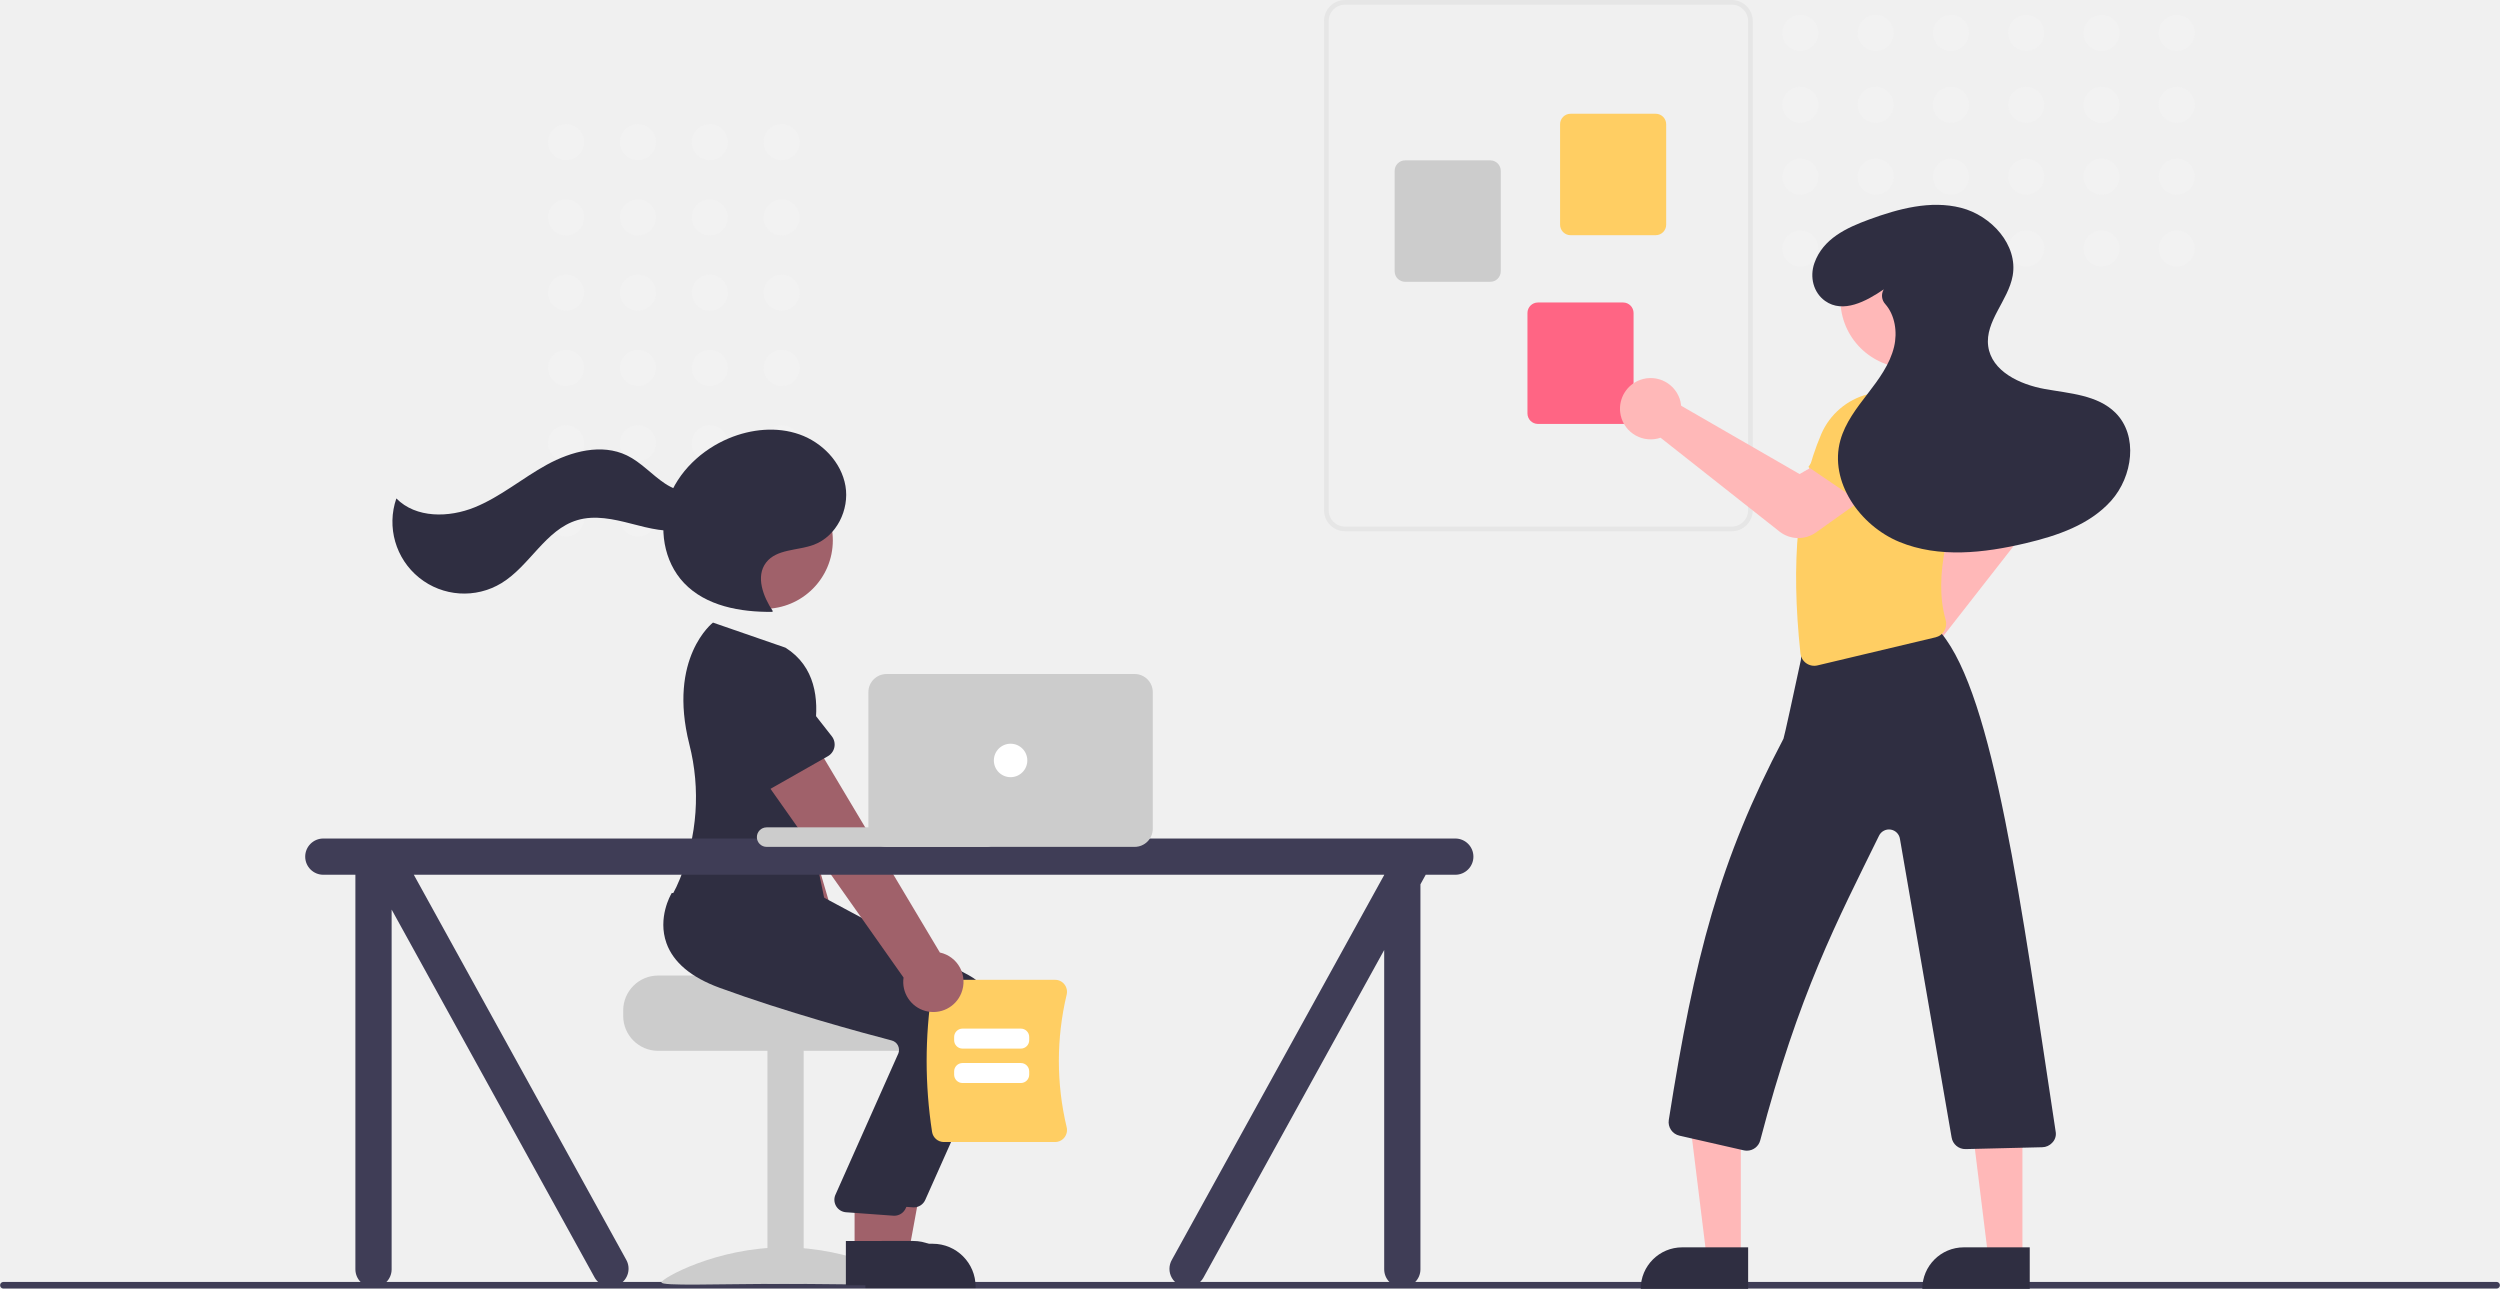
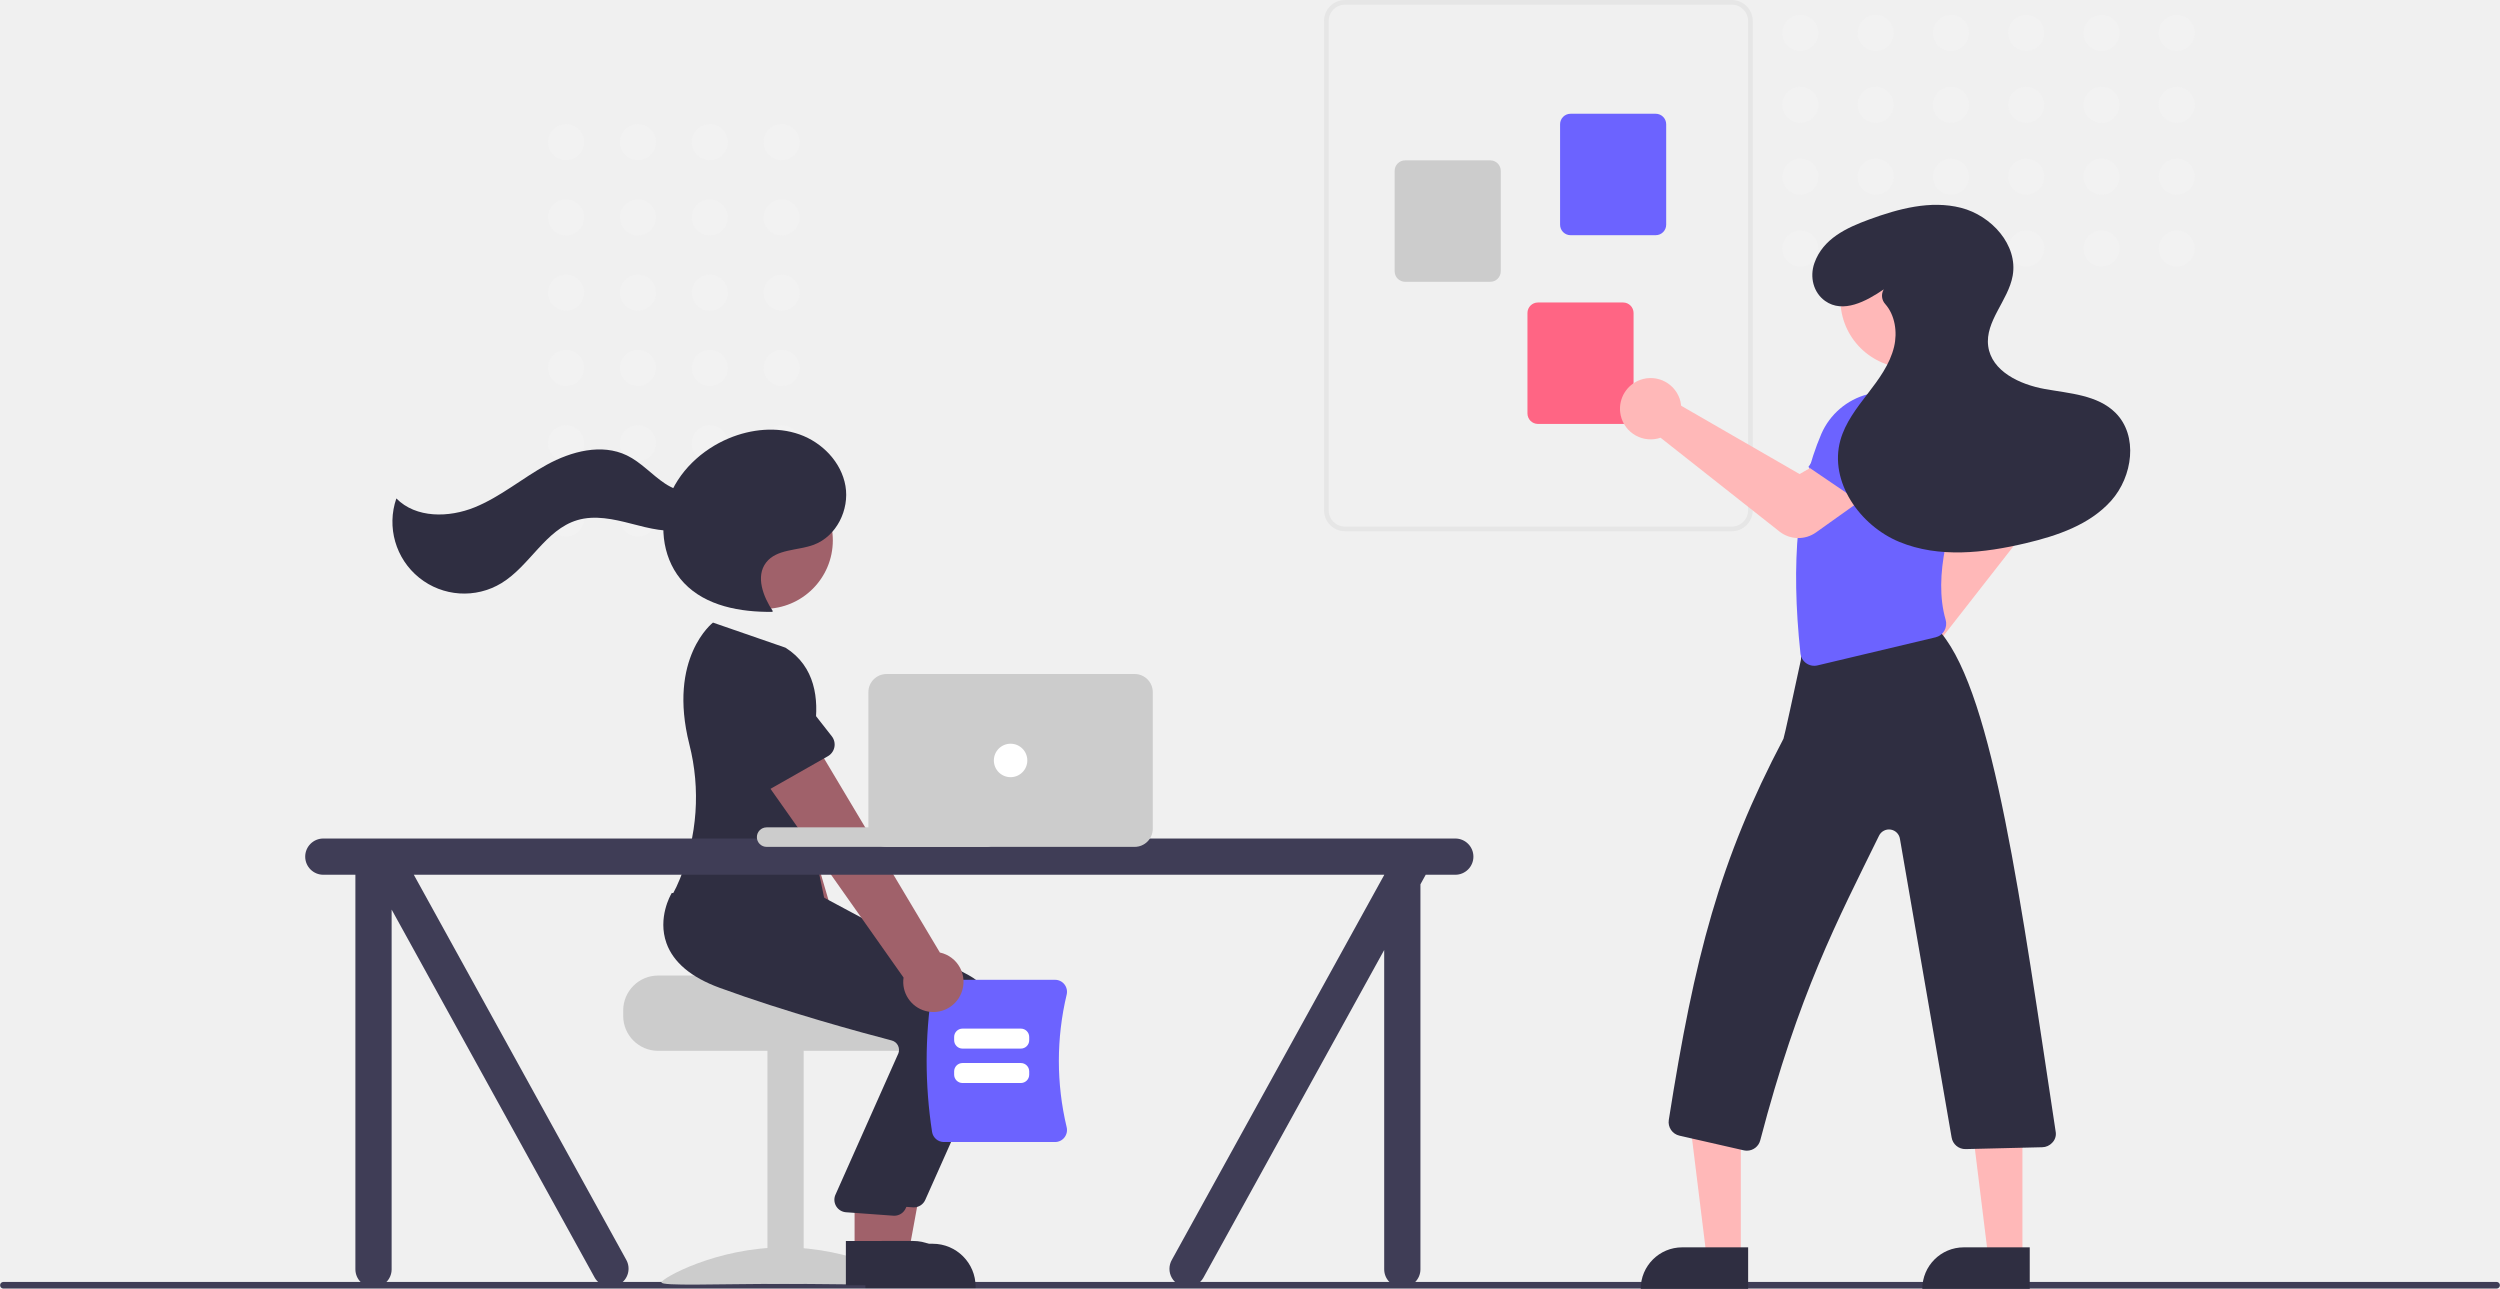
<svg xmlns="http://www.w3.org/2000/svg" data-name="Layer 1" width="896.675" height="462.272" viewBox="0 0 896.675 462.272">
  <path d="M1047.147,681.033H152.853a1.191,1.191,0,0,1,0-2.381h894.294a1.191,1.191,0,0,1,0,2.381Z" transform="translate(-151.6623 -218.8641)" fill="#3f3d56" />
  <circle cx="280.353" cy="50.98" r="6.467" fill="#f2f2f2" />
  <circle cx="254.58" cy="50.98" r="6.467" fill="#f2f2f2" />
  <circle cx="228.807" cy="50.98" r="6.467" fill="#f2f2f2" />
  <circle cx="203.033" cy="50.98" r="6.467" fill="#f2f2f2" />
  <circle cx="280.353" cy="77.98" r="6.467" fill="#f2f2f2" />
  <circle cx="254.58" cy="77.98" r="6.467" fill="#f2f2f2" />
  <circle cx="228.807" cy="77.98" r="6.467" fill="#f2f2f2" />
  <circle cx="203.033" cy="77.98" r="6.467" fill="#f2f2f2" />
  <circle cx="280.353" cy="104.98" r="6.467" fill="#f2f2f2" />
  <circle cx="254.58" cy="104.98" r="6.467" fill="#f2f2f2" />
  <circle cx="228.807" cy="104.98" r="6.467" fill="#f2f2f2" />
  <circle cx="203.033" cy="104.98" r="6.467" fill="#f2f2f2" />
  <circle cx="280.353" cy="131.98" r="6.467" fill="#f2f2f2" />
  <circle cx="254.58" cy="131.98" r="6.467" fill="#f2f2f2" />
  <circle cx="228.807" cy="131.98" r="6.467" fill="#f2f2f2" />
  <circle cx="203.033" cy="131.98" r="6.467" fill="#f2f2f2" />
  <circle cx="280.353" cy="158.98" r="6.467" fill="#f2f2f2" />
  <circle cx="254.58" cy="158.98" r="6.467" fill="#f2f2f2" />
  <circle cx="228.807" cy="158.98" r="6.467" fill="#f2f2f2" />
  <circle cx="203.033" cy="158.98" r="6.467" fill="#f2f2f2" />
  <circle cx="280.353" cy="185.98" r="6.467" fill="#f2f2f2" />
  <circle cx="254.58" cy="185.98" r="6.467" fill="#f2f2f2" />
  <circle cx="228.807" cy="185.98" r="6.467" fill="#f2f2f2" />
  <circle cx="203.033" cy="185.98" r="6.467" fill="#f2f2f2" />
  <path d="M375.19,581.264v2a12.511,12.511,0,0,0,12.5,12.5h90a12.505,12.505,0,0,0,12.5-12.5v-2a12.41,12.41,0,0,0-2.9-8,12.859,12.859,0,0,0-2.11-2s-49.48-1.12-49.48-2.5H387.69A12.517,12.517,0,0,0,375.19,581.264Z" transform="translate(-151.6623 -218.8641)" fill="#ccc" />
  <rect x="275.252" y="376.403" width="13" height="84" fill="#ccc" />
  <path d="M476.914,678.811c0,1.405-19.699.543-44,.543s-44,.861-44-.543,19.699-12.543,44-12.543S476.914,677.406,476.914,678.811Z" transform="translate(-151.6623 -218.8641)" fill="#ccc" />
  <path d="M459.041,579.568a10.743,10.743,0,0,0-3.807-16.027L427.681,469.656l-20.981,10.276,33.681,89.055a10.801,10.801,0,0,0,18.66,10.581Z" transform="translate(-151.6623 -218.8641)" fill="#a0616a" />
-   <path d="M433.923,485.335l-23.483,6.357a4.817,4.817,0,0,1-6.042-4.086l-2.838-24.087a13.377,13.377,0,0,1,25.846-6.915l9.674,22.156a4.817,4.817,0,0,1-3.156,6.576Z" transform="translate(-151.6623 -218.8641)" fill="#ffce63" />
+   <path d="M433.923,485.335l-23.483,6.357a4.817,4.817,0,0,1-6.042-4.086l-2.838-24.087a13.377,13.377,0,0,1,25.846-6.915l9.674,22.156a4.817,4.817,0,0,1-3.156,6.576Z" transform="translate(-151.6623 -218.8641)" fill="#6C63FF" />
  <polygon points="313.516 450.101 325.776 450.1 331.609 418.304 313.514 418.304 313.516 450.101" fill="#a0616a" />
  <path d="M462.051,664.962l24.144-.001h.001a15.386,15.386,0,0,1,15.386,15.386v.5l-39.531.001Z" transform="translate(-151.6623 -218.8641)" fill="#2f2e41" />
  <path d="M479.409,651.914q-.214,0-.43-.021l-16.967-1.235a4.5,4.5,0,0,1-3.809-6.029l22.707-51.015a3.498,3.498,0,0,0-.196-2.799,3.451,3.451,0,0,0-2.211-1.76c-10.677-2.791-38.072-10.223-61.786-18.918-10.16-3.726-16.559-9.109-19.019-16.002-3.243-9.087,1.555-17.374,1.76-17.722l.161-.272,22.315,2.028,24.191,2.058,53.013,28.428a20.086,20.086,0,0,1,8.819,25.784l-24.441,54.808A4.497,4.497,0,0,1,479.409,651.914Z" transform="translate(-151.6623 -218.8641)" fill="#2f2e41" />
  <circle cx="274.15" cy="193.816" r="24.561" fill="#a0616a" />
  <polygon points="306.516 449.101 318.776 449.1 324.609 417.304 306.514 417.304 306.516 449.101" fill="#a0616a" />
  <path d="M455.051,663.962l24.144-.001h.001a15.386,15.386,0,0,1,15.386,15.386v.5l-39.531.001Z" transform="translate(-151.6623 -218.8641)" fill="#2f2e41" />
  <path d="M472.409,654.914q-.214,0-.43-.021l-16.967-1.235a4.5,4.5,0,0,1-3.809-6.029l22.707-51.015a3.498,3.498,0,0,0-.196-2.799,3.451,3.451,0,0,0-2.211-1.76c-10.677-2.791-38.072-10.223-61.786-18.918-10.16-3.726-16.559-9.109-19.019-16.002-3.243-9.087,1.555-17.374,1.76-17.722l.161-.272,22.315,2.028,24.191,2.058,53.013,28.428a20.086,20.086,0,0,1,8.819,25.784l-24.441,54.808A4.497,4.497,0,0,1,472.409,654.914Z" transform="translate(-151.6623 -218.8641)" fill="#2f2e41" />
  <path d="M433.387,451.168l-26-9s-16.322,12.54-8.481,43.649a77.012,77.012,0,0,1-3.4,48.32,49.778,49.778,0,0,1-2.619,5.531s29,35,56,9l-10.5-50.5S454.887,464.668,433.387,451.168Z" transform="translate(-151.6623 -218.8641)" fill="#2f2e41" />
  <path d="M428.862,438.076c-3.496-5.232-6.254-12.488-2.406-17.466,3.799-4.914,11.292-4.19,17.111-6.365,8.104-3.029,12.804-12.549,11.338-21.076s-8.31-15.594-16.464-18.486-17.348-1.951-25.333,1.379c-9.829,4.1-18.261,12.03-21.797,22.076s-1.646,22.108,5.689,29.83c7.864,8.278,20.206,10.485,31.623,10.351" transform="translate(-151.6623 -218.8641)" fill="#2f2e41" />
  <path d="M406.015,393.444c-4.405,3.586-11.125,1.993-15.854-1.154s-8.565-7.628-13.681-10.096c-9.019-4.35-19.924-1.458-28.702,3.36s-16.559,11.475-25.831,15.256-21.104,3.968-28.125-3.172a25.732,25.732,0,0,0,37.71,30.371c10.159-6.188,15.771-19.164,27.166-22.579,6.306-1.89,13.076-.368,19.449,1.281s13.018,3.43,19.449,2.027,12.447-7.183,11.629-13.715Z" transform="translate(-151.6623 -218.8641)" fill="#2f2e41" />
-   <path d="M485.969,624.871a167.506,167.506,0,0,1,0-50.975,4.303,4.303,0,0,1,4.237-3.606h39.873a4.247,4.247,0,0,1,3.355,1.626,4.319,4.319,0,0,1,.807,3.705,102.328,102.328,0,0,0-0,47.525,4.318,4.318,0,0,1-.807,3.705,4.247,4.247,0,0,1-3.355,1.626H490.206A4.303,4.303,0,0,1,485.969,624.871Z" transform="translate(-151.6623 -218.8641)" fill="#ffce63" />
+   <path d="M485.969,624.871a167.506,167.506,0,0,1,0-50.975,4.303,4.303,0,0,1,4.237-3.606h39.873a4.247,4.247,0,0,1,3.355,1.626,4.319,4.319,0,0,1,.807,3.705,102.328,102.328,0,0,0-0,47.525,4.318,4.318,0,0,1-.807,3.705,4.247,4.247,0,0,1-3.355,1.626H490.206A4.303,4.303,0,0,1,485.969,624.871Z" transform="translate(-151.6623 -218.8641)" fill="#6C63FF" />
  <path d="M517.808,594.966H496.885a3.003,3.003,0,0,1-3-3v-1.172a3.003,3.003,0,0,1,3-3h20.924a3.003,3.003,0,0,1,3,3v1.172A3.003,3.003,0,0,1,517.808,594.966Z" transform="translate(-151.6623 -218.8641)" fill="#fff" />
  <path d="M517.808,607.311H496.885a3.003,3.003,0,0,1-3-3v-1.172a3.003,3.003,0,0,1,3-3h20.924a3.003,3.003,0,0,1,3,3V604.311A3.003,3.003,0,0,1,517.808,607.311Z" transform="translate(-151.6623 -218.8641)" fill="#fff" />
  <path d="M496.454,575.068a10.743,10.743,0,0,0-7.69-14.567L438.628,476.477,420.88,491.669l54.862,77.816a10.801,10.801,0,0,0,20.712,5.584Z" transform="translate(-151.6623 -218.8641)" fill="#a0616a" />
  <path d="M448.589,490.099l-21.15,12.022a4.817,4.817,0,0,1-6.871-2.446l-8.766-22.614a13.377,13.377,0,0,1,23.298-13.153l14.903,19.036a4.817,4.817,0,0,1-1.413,7.156Z" transform="translate(-151.6623 -218.8641)" fill="#2f2e41" />
  <path d="M673.63,519.614h-406a6.5,6.5,0,1,0,0,13h11.5v141.5a6.5,6.5,0,0,0,13,0V545.104l72.871,132.078a6.5,6.5,0,0,0,11.258-6.5L300.083,532.614H648.13v.084l-76.129,137.984a6.5,6.5,0,1,0,11.258,6.5L648.13,559.604V674.114a6.5,6.5,0,0,0,13,0V536.041l1.891-3.427h10.609a6.5,6.5,0,0,0,0-13Z" transform="translate(-151.6623 -218.8641)" fill="#3f3d56" />
  <rect x="271.467" y="296.75" width="86" height="7" rx="3.5" fill="#ccc" />
  <path d="M558.63,522.614h-89a6.507,6.507,0,0,1-6.5-6.5v-49a6.507,6.507,0,0,1,6.5-6.5h89a6.507,6.507,0,0,1,6.5,6.5v49A6.507,6.507,0,0,1,558.63,522.614Z" transform="translate(-151.6623 -218.8641)" fill="#ccc" />
  <circle cx="362.467" cy="272.75" r="6" fill="#fff" />
  <path d="M626.55,401.886v-175.5a7.53,7.53,0,0,1,7.521-7.521H772.8a7.53,7.53,0,0,1,7.521,7.521v175.5a7.53,7.53,0,0,1-7.521,7.521H634.072A7.53,7.53,0,0,1,626.55,401.886Zm7.521-181.35a5.857,5.857,0,0,0-5.85,5.85v175.5a5.857,5.857,0,0,0,5.85,5.85H772.8a5.857,5.857,0,0,0,5.85-5.85v-175.5a5.857,5.857,0,0,0-5.85-5.85Z" transform="translate(-151.6623 -218.8641)" fill="#e6e6e6" />
-   <path d="M711.215,299.462V263.426a3.765,3.765,0,0,1,3.761-3.761h30.537a3.765,3.765,0,0,1,3.761,3.761v36.036a3.765,3.765,0,0,1-3.761,3.761h-30.537A3.765,3.765,0,0,1,711.215,299.462Z" transform="translate(-151.6623 -218.8641)" fill="#ffce63" />
+   <path d="M711.215,299.462V263.426a3.765,3.765,0,0,1,3.761-3.761h30.537a3.765,3.765,0,0,1,3.761,3.761v36.036a3.765,3.765,0,0,1-3.761,3.761h-30.537A3.765,3.765,0,0,1,711.215,299.462Z" transform="translate(-151.6623 -218.8641)" fill="#6C63FF" />
  <path d="M651.88,316.176V280.14a3.765,3.765,0,0,1,3.761-3.761h30.537a3.765,3.765,0,0,1,3.761,3.761v36.036a3.765,3.765,0,0,1-3.761,3.761h-30.537A3.765,3.765,0,0,1,651.88,316.176Z" transform="translate(-151.6623 -218.8641)" fill="#ccc" />
  <path d="M699.515,367.155V331.119a3.765,3.765,0,0,1,3.761-3.761h30.537a3.765,3.765,0,0,1,3.761,3.761v36.036a3.765,3.765,0,0,1-3.761,3.761h-30.537A3.765,3.765,0,0,1,699.515,367.155Z" transform="translate(-151.6623 -218.8641)" fill="#ff6584" />
  <circle cx="780.741" cy="11.82" r="6.467" fill="#f2f2f2" />
  <circle cx="780.741" cy="37.594" r="6.467" fill="#f2f2f2" />
  <circle cx="780.741" cy="63.367" r="6.467" fill="#f2f2f2" />
  <circle cx="780.741" cy="89.14" r="6.467" fill="#f2f2f2" />
  <circle cx="753.741" cy="11.82" r="6.467" fill="#f2f2f2" />
  <circle cx="753.741" cy="37.594" r="6.467" fill="#f2f2f2" />
  <circle cx="753.741" cy="63.367" r="6.467" fill="#f2f2f2" />
  <circle cx="753.741" cy="89.14" r="6.467" fill="#f2f2f2" />
  <circle cx="726.741" cy="11.82" r="6.467" fill="#f2f2f2" />
  <circle cx="726.741" cy="37.594" r="6.467" fill="#f2f2f2" />
  <circle cx="726.741" cy="63.367" r="6.467" fill="#f2f2f2" />
  <circle cx="726.741" cy="89.14" r="6.467" fill="#f2f2f2" />
  <circle cx="699.741" cy="11.82" r="6.467" fill="#f2f2f2" />
  <circle cx="699.741" cy="37.594" r="6.467" fill="#f2f2f2" />
  <circle cx="699.741" cy="63.367" r="6.467" fill="#f2f2f2" />
  <circle cx="699.741" cy="89.14" r="6.467" fill="#f2f2f2" />
  <circle cx="672.741" cy="11.82" r="6.467" fill="#f2f2f2" />
  <circle cx="672.741" cy="37.594" r="6.467" fill="#f2f2f2" />
  <circle cx="672.741" cy="63.367" r="6.467" fill="#f2f2f2" />
  <circle cx="672.741" cy="89.14" r="6.467" fill="#f2f2f2" />
  <circle cx="645.741" cy="11.82" r="6.467" fill="#f2f2f2" />
  <circle cx="645.741" cy="37.594" r="6.467" fill="#f2f2f2" />
  <circle cx="645.741" cy="63.367" r="6.467" fill="#f2f2f2" />
  <circle cx="645.741" cy="89.14" r="6.467" fill="#f2f2f2" />
  <path d="M823.457,460.117a11.003,11.003,0,0,1,7.768-14.464,10.59,10.59,0,0,1,1.451-.236l24.303-42.599-6.137-10.542,15.275-11.785,11.687,16.232a11.149,11.149,0,0,1-.26,13.309L844.179,452.745a10.507,10.507,0,0,1,.311,1.035A11.003,11.003,0,0,1,835.13,467.269a10.706,10.706,0,0,1-1.347.084A11.036,11.036,0,0,1,823.457,460.117Z" transform="translate(-151.6623 -218.8641)" fill="#ffb8b8" />
  <polygon points="624.38 450.888 612.12 450.887 606.288 403.599 624.382 403.6 624.38 450.888" fill="#ffb8b8" />
  <path d="M603.363,447.384H627.007a0,0,0,0,1,0,0v14.887a0,0,0,0,1,0,0H588.476a0,0,0,0,1,0,0v0A14.887,14.887,0,0,1,603.363,447.384Z" fill="#2f2e41" />
  <polygon points="725.38 450.888 713.12 450.887 707.288 403.599 725.382 403.6 725.38 450.888" fill="#ffb8b8" />
  <path d="M704.363,447.384H728.007a0,0,0,0,1,0,0v14.887a0,0,0,0,1,0,0H689.476a0,0,0,0,1,0,0v0A14.887,14.887,0,0,1,704.363,447.384Z" fill="#2f2e41" />
-   <path d="M869.518,382.793l-27.525,10.459-6.72-18.667a11.168,11.168,0,0,1,5.002-13.5h0a11.168,11.168,0,0,1,14.262,2.784Z" transform="translate(-151.6623 -218.8641)" fill="#ffce63" />
+   <path d="M869.518,382.793l-27.525,10.459-6.72-18.667a11.168,11.168,0,0,1,5.002-13.5h0a11.168,11.168,0,0,1,14.262,2.784Z" transform="translate(-151.6623 -218.8641)" fill="#6C63FF" />
  <path d="M777.101,631.452l-23.084-5.265a4.986,4.986,0,0,1-3.812-5.619c9.263-58.709,18.174-93.091,41.14-136.752.321-.814,3.907-17.338,6.247-28.285a4.972,4.972,0,0,1,4.214-5.024l43.044-6.625a5.57,5.57,0,0,1,2.021-.304l.43.082-.005.423c-.005.438-.441.504-.604.53l-.572.088a6.685,6.685,0,0,1,1.775,1.207c18.86,22.684,28.667,97.04,41.123,179.185a4.484,4.484,0,0,1-1.304,3.647,4.933,4.933,0,0,1-3.538,1.601l-27.501.67a4.982,4.982,0,0,1-5.035-4.218L833.115,519.743a3.974,3.974,0,0,0-7.495-1.156c-14.944,30.435-28.881,56.755-42.606,109.266a4.953,4.953,0,0,1-4.792,3.726A5.03,5.03,0,0,1,777.101,631.452Z" transform="translate(-151.6623 -218.8641)" fill="#2f2e41" />
-   <path d="M799.508,456.753a4.999,4.999,0,0,1-2.083-3.549c-3.525-32.91-1.07-58.664,7.506-78.735a24.992,24.992,0,0,1,16.567-14.18l22.25-1.123.115.056a26.005,26.005,0,0,1,14.219,27.588c-7.156,18.863-13.148,38.503-8.579,54.346a5.122,5.122,0,0,1-.484,3.983,4.884,4.884,0,0,1-3.116,2.309l-42.378,10.081a4.964,4.964,0,0,1-4.017-.777Z" transform="translate(-151.6623 -218.8641)" fill="#ffce63" />
+   <path d="M799.508,456.753a4.999,4.999,0,0,1-2.083-3.549c-3.525-32.91-1.07-58.664,7.506-78.735a24.992,24.992,0,0,1,16.567-14.18l22.25-1.123.115.056a26.005,26.005,0,0,1,14.219,27.588c-7.156,18.863-13.148,38.503-8.579,54.346a5.122,5.122,0,0,1-.484,3.983,4.884,4.884,0,0,1-3.116,2.309l-42.378,10.081a4.964,4.964,0,0,1-4.017-.777Z" transform="translate(-151.6623 -218.8641)" fill="#6C63FF" />
  <path d="M789.93,409.526l-42.674-33.666a10.516,10.516,0,0,1-1.036.306A11.027,11.027,0,0,1,737.402,374.474a10.913,10.913,0,0,1-4.626-7.733,11.023,11.023,0,0,1,7.209-11.638,11.004,11.004,0,0,1,14.426,7.837,10.573,10.573,0,0,1,.229,1.452l42.481,24.507,10.572-6.086,11.711,15.332-16.414,11.699a10.942,10.942,0,0,1-13.06-.318Z" transform="translate(-151.6623 -218.8641)" fill="#ffb8b8" />
-   <path d="M824.611,402.92l-24.349-16.557,11.443-16.207a11.168,11.168,0,0,1,13.929-3.64l0,0a11.168,11.168,0,0,1,5.894,13.283Z" transform="translate(-151.6623 -218.8641)" fill="#ffce63" />
+   <path d="M824.611,402.92l-24.349-16.557,11.443-16.207a11.168,11.168,0,0,1,13.929-3.64l0,0a11.168,11.168,0,0,1,5.894,13.283Z" transform="translate(-151.6623 -218.8641)" fill="#6C63FF" />
  <circle cx="684.659" cy="107.431" r="24.561" fill="#ffb8b8" />
  <path d="M827.316,322.637c-6.313,4.321-14.601,8.762-21.049,4.161-4.234-3.021-5.567-8.615-3.851-13.525,3.087-8.829,11.569-12.715,19.681-15.695,10.544-3.873,22.026-6.954,32.911-4.181s20.506,13.313,18.541,24.373c-1.58,8.894-9.97,16.295-8.779,25.25,1.199,9.012,11.334,13.756,20.281,15.367s18.96,2.128,25.391,8.555c8.203,8.199,6.155,22.853-1.564,31.51s-19.367,12.58-30.654,15.248c-14.955,3.534-31.129,5.392-45.332-.474s-25.256-21.654-21.141-36.46c1.738-6.254,5.832-11.539,9.789-16.685s7.963-10.526,9.472-16.839c1.258-5.261.327-11.369-3.162-15.315a4.437,4.437,0,0,1-.594-5.186Z" transform="translate(-151.6623 -218.8641)" fill="#2f2e41" />
</svg>
